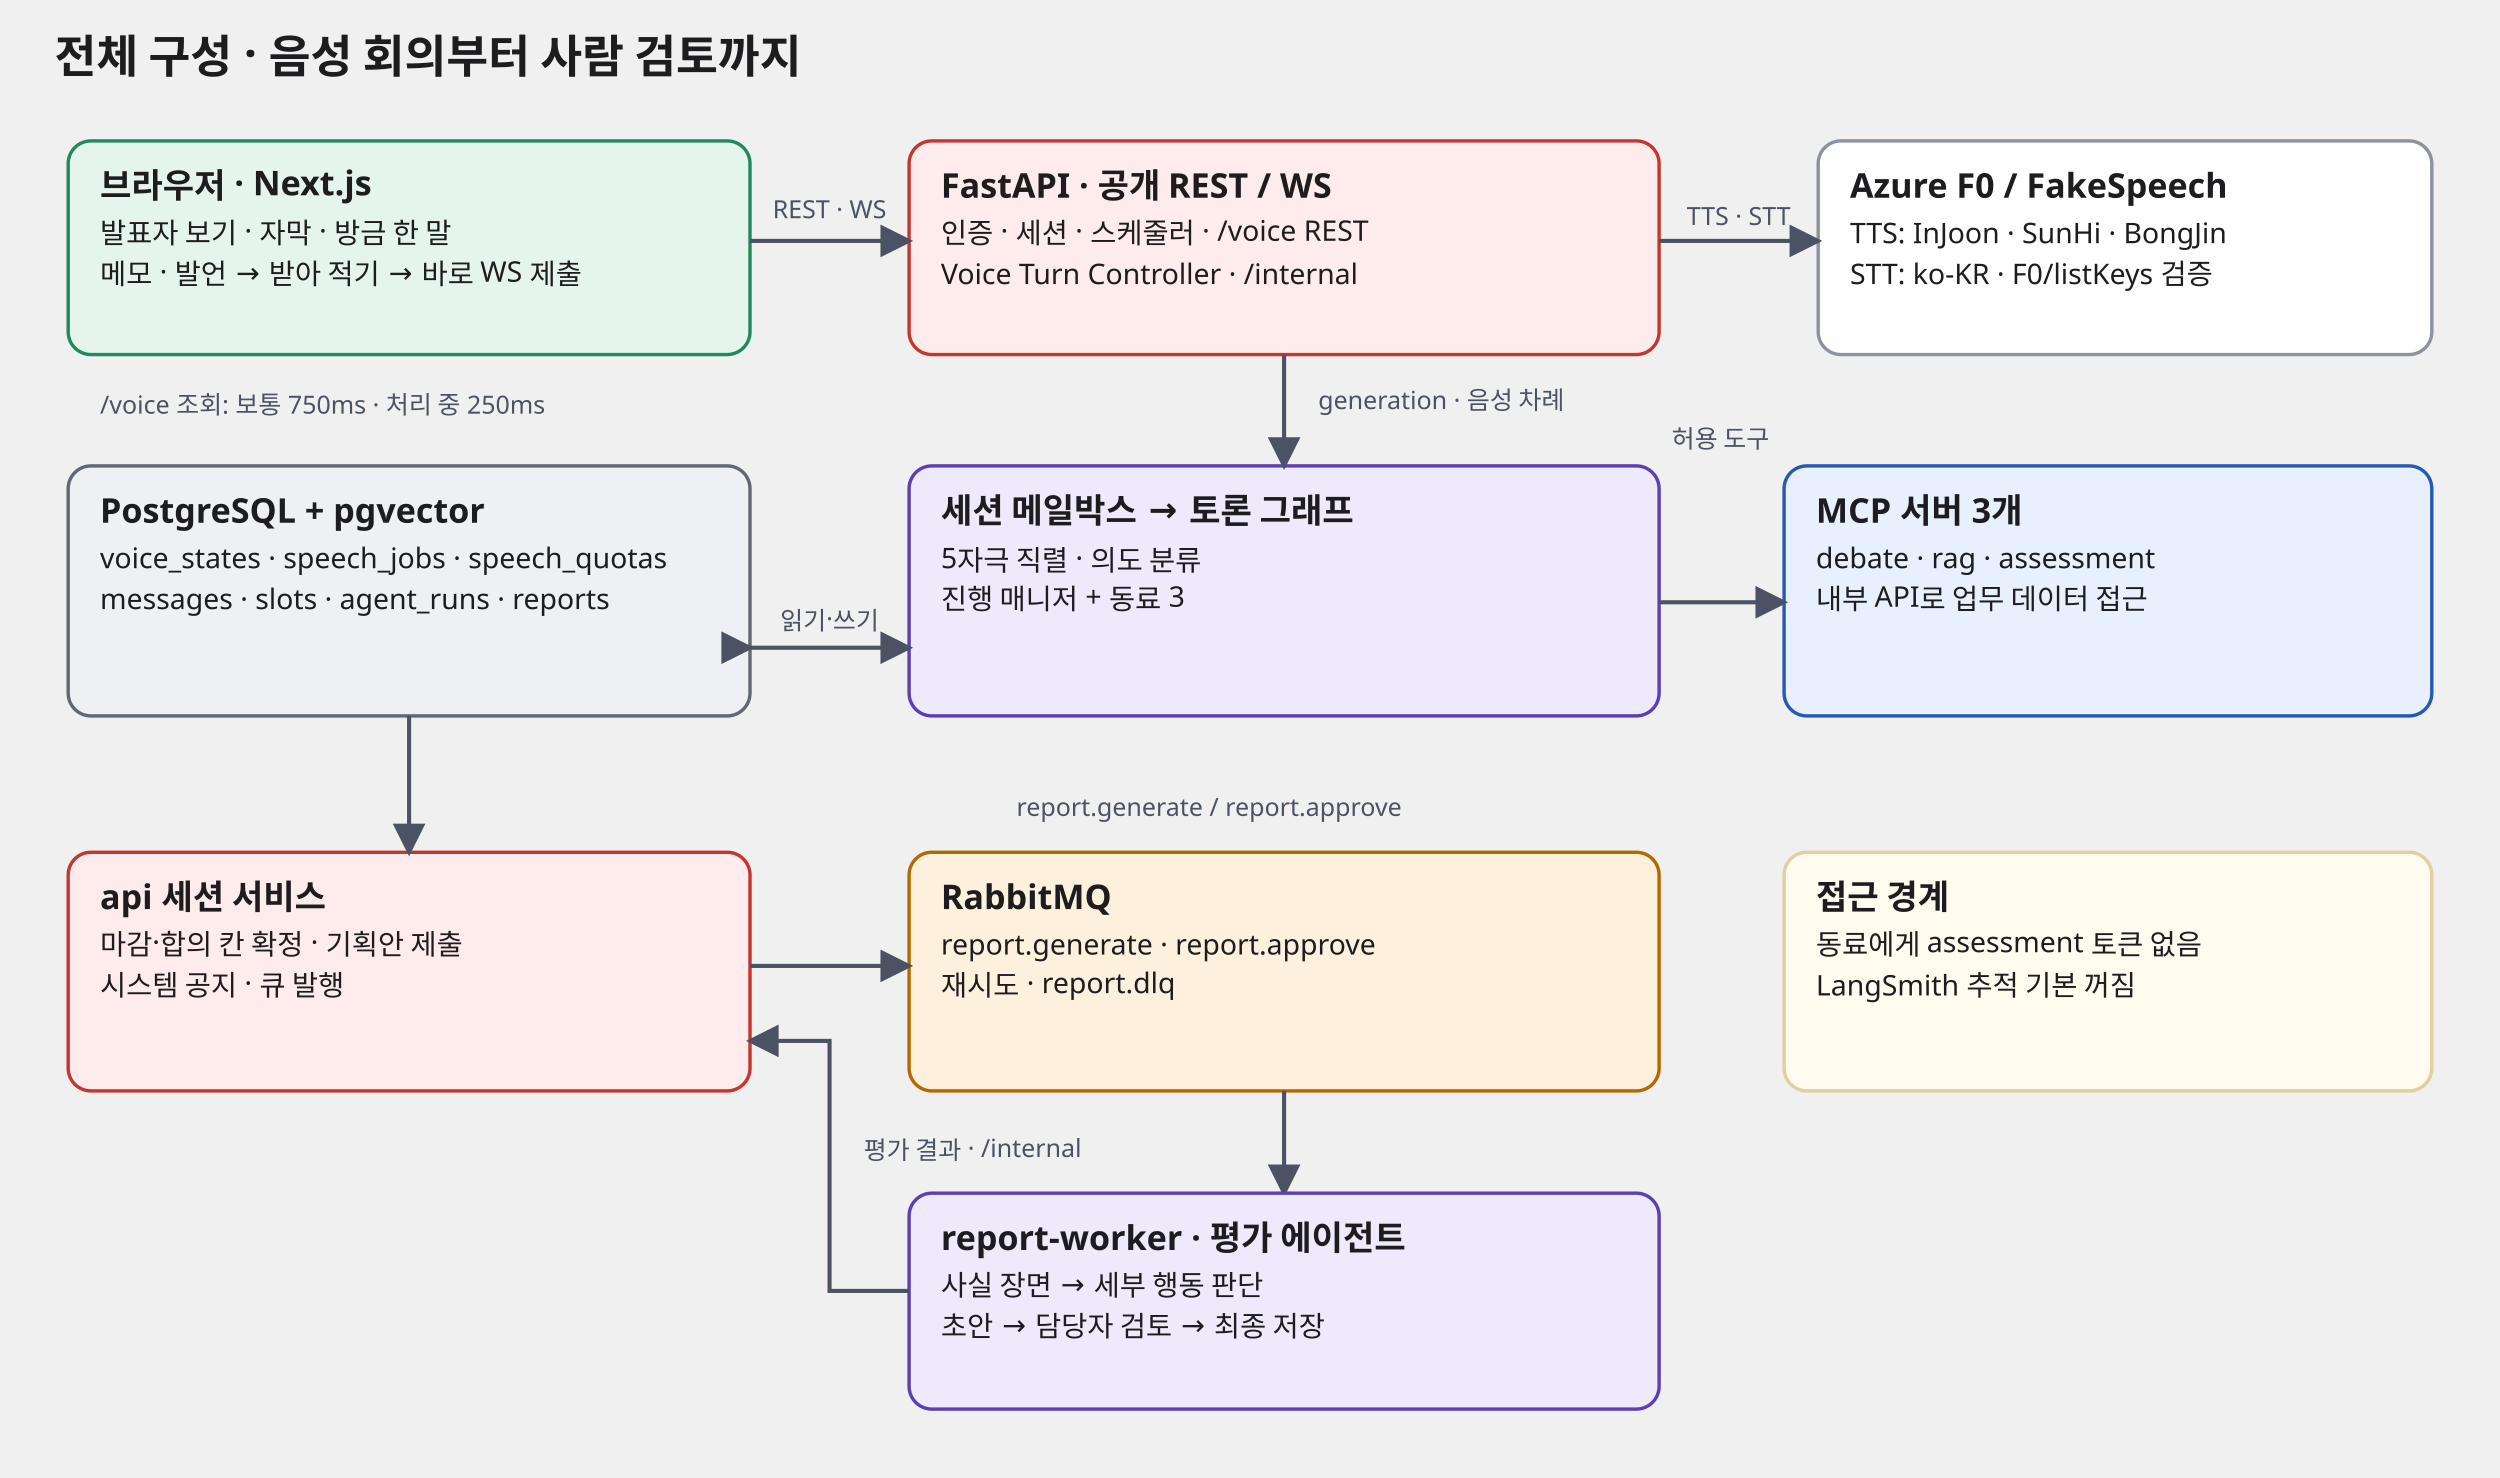
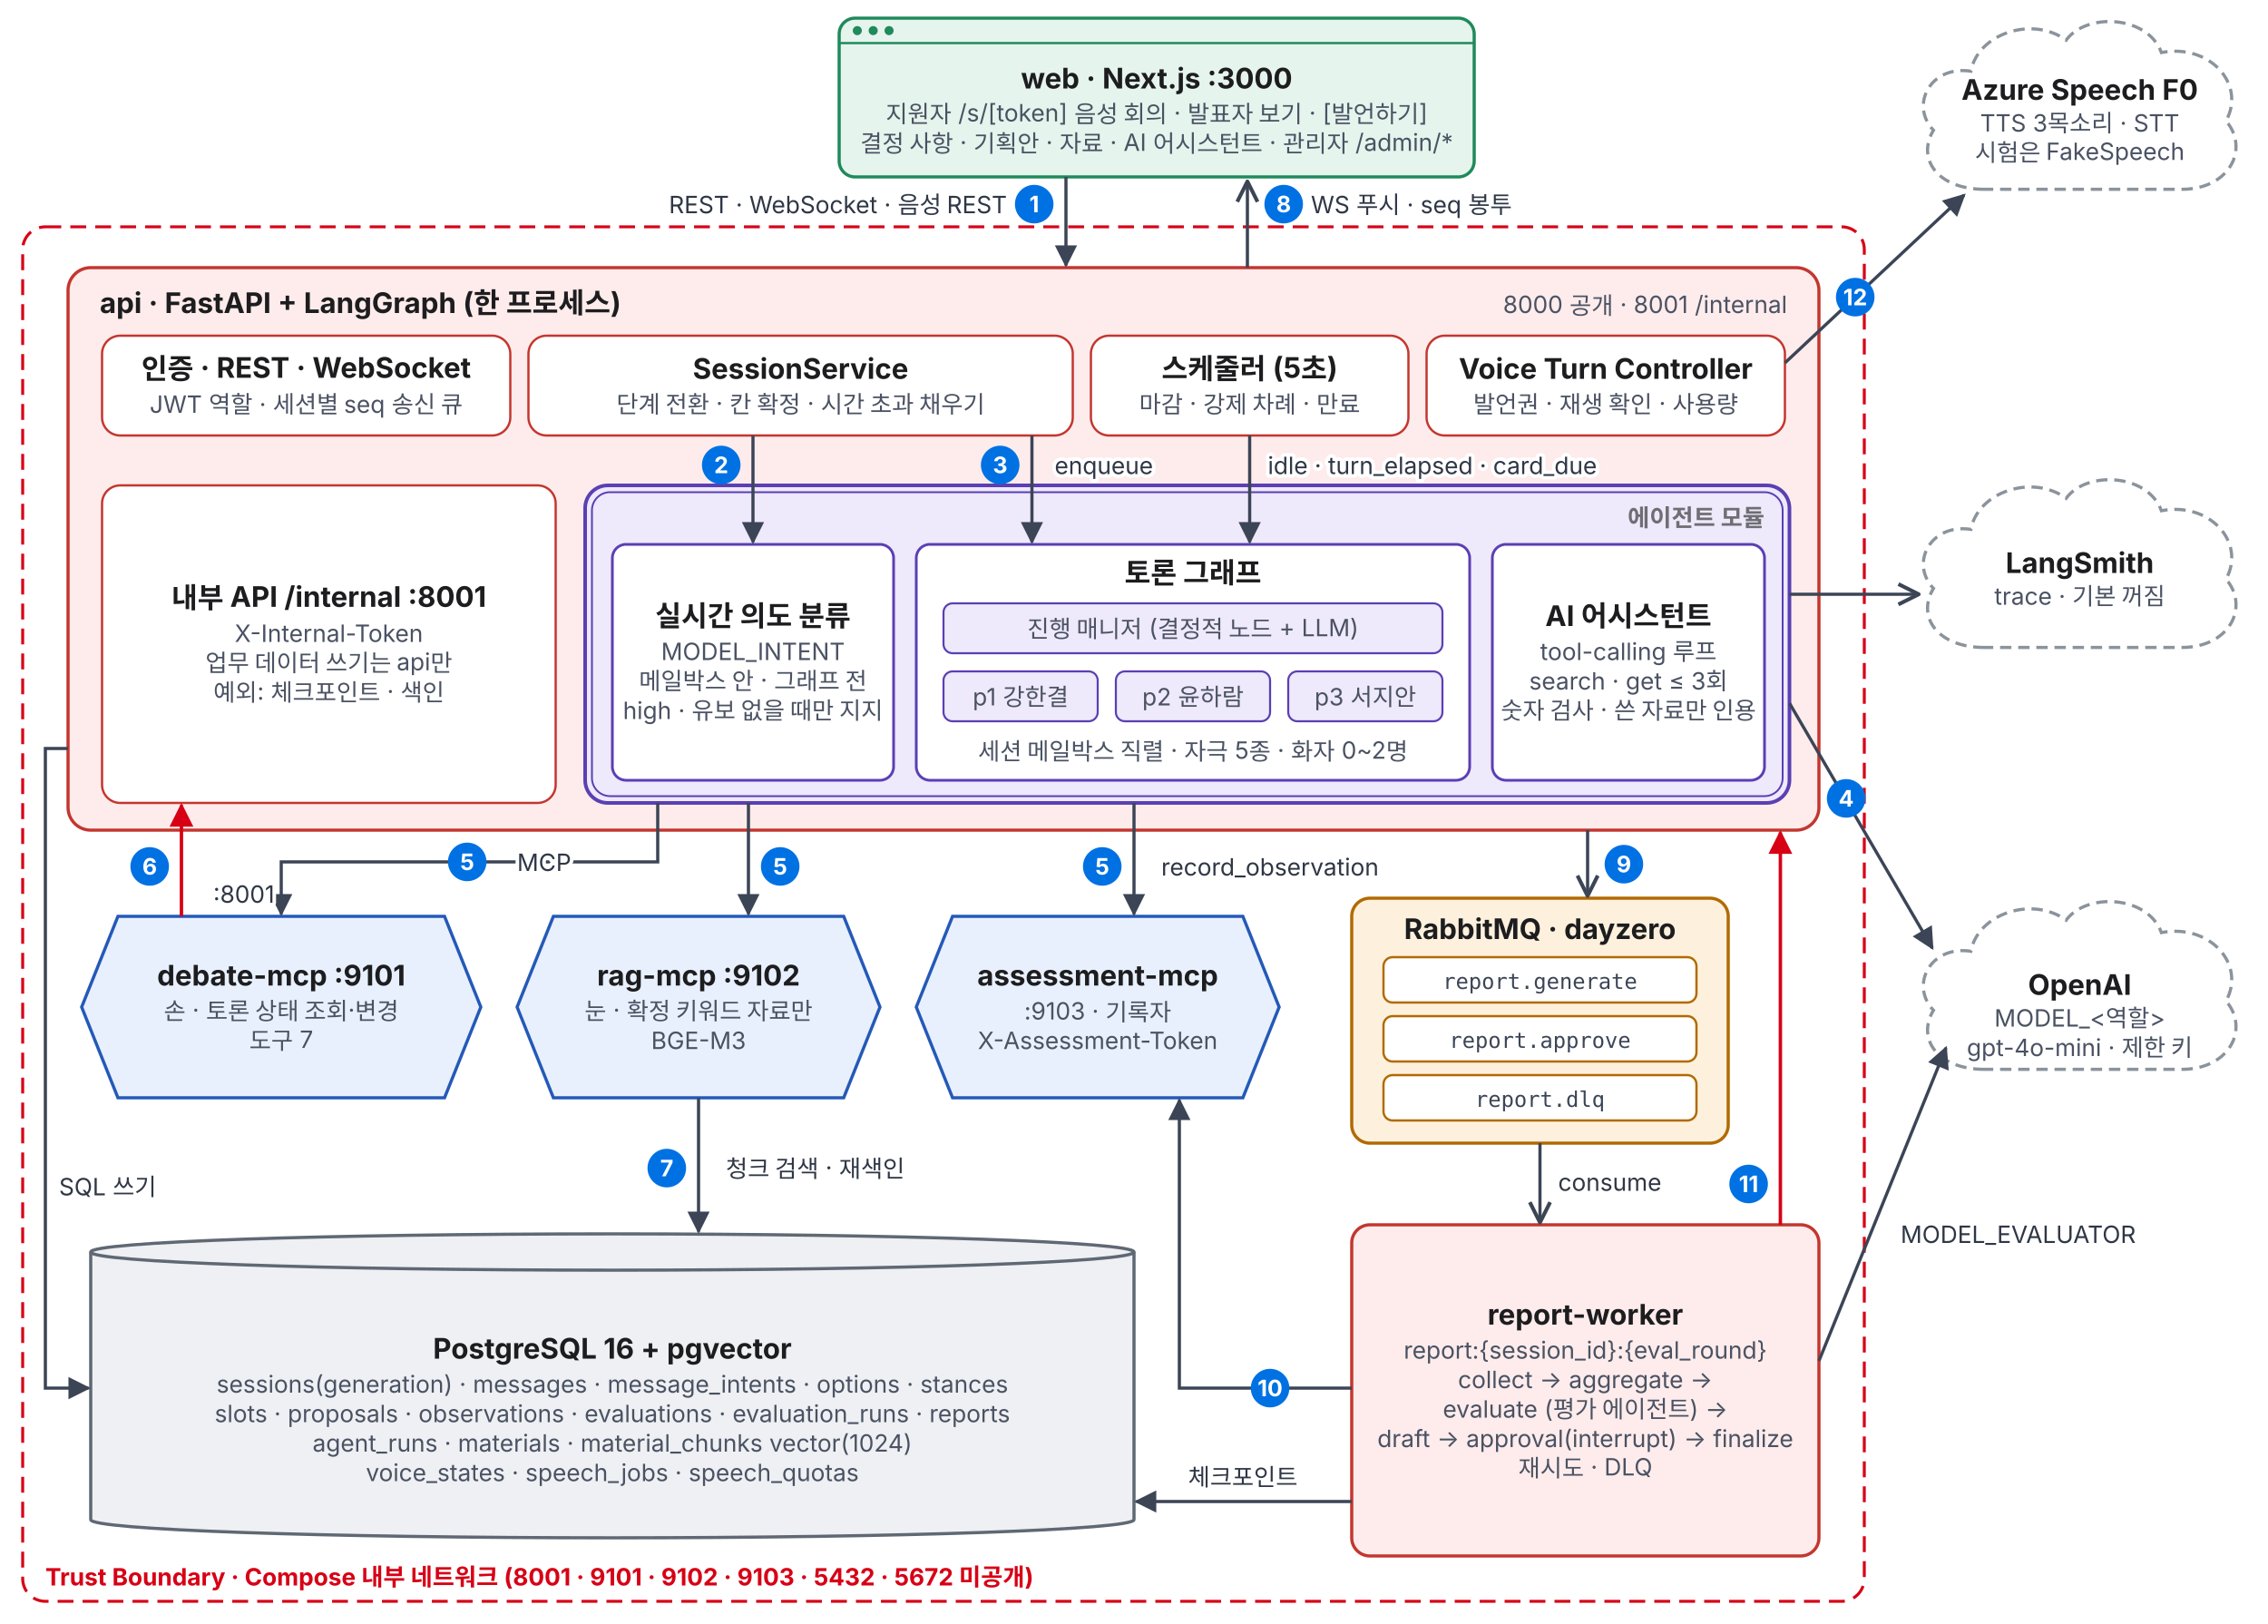
- <svg xmlns="http://www.w3.org/2000/svg" width="1100" height="650" viewBox="0 0 1100 650" role="img" aria-label="전체 구성 · 음성 회의부터 사람 검토까지">
-   <style>text{font-family:Apple SD Gothic Neo,Noto Sans KR,Malgun Gothic,sans-serif;fill:#1D1D1F}.title{font-size:20px;font-weight:700}.head{font-size:15px;font-weight:700}.body{font-size:12.5px}.small{font-size:11px;fill:#4A5263}.line{stroke:#4A5263;stroke-width:1.8;fill:none}.dash{stroke:#B25000;stroke-width:1.5;stroke-dasharray:5 4;fill:none}</style>
+ <svg xmlns="http://www.w3.org/2000/svg" viewBox="0 0 1000 716" width="1000" height="716">
+   <style>
+ .b-seat{fill:#EEE9FB;stroke:#5B3FB3;stroke-width:.9}
+ .b-agentstep{fill:#EEE9FB;stroke:#5B3FB3;stroke-width:1.4}
+ .b-topic2{fill:#FFFFFF;stroke:#D2D2D7;stroke-width:1}
+ .edge-xd{stroke:#D70015;stroke-width:1.5;fill:none;stroke-dasharray:5 3}
+ .xmark{stroke:#D70015;stroke-width:2.6;fill:none;stroke-linecap:round}
+ text{font-family:"Pretendard",-apple-system,BlinkMacSystemFont,"Apple SD Gothic Neo","Noto Sans KR","Malgun Gothic",sans-serif;fill:#1D1D1F}
+ .t{font-size:12.5px;font-weight:700}
+ .s{font-size:10.5px;fill:#4A5263}
+ .tier{font-size:12.5px;font-weight:700;fill:#0066CC}
+ .mono{font-family:ui-monospace,"SF Mono",Menlo,Consolas,monospace;font-size:9.5px;fill:#3C4556}
+ .mono-s{font-family:ui-monospace,"SF Mono",Menlo,Consolas,monospace;font-size:8.6px;fill:#3C4556}
+ .lab{font-size:10.5px;fill:#2F3746}
+ .lab-t{font-size:10.5px;font-weight:700;fill:#1D1D1F}
+ .lab-b{font-size:10.5px;fill:#D70015;font-weight:700}
+ .lab-g{font-size:10.5px;fill:#6E6E73;font-weight:700}
+ .st{font-size:10px;font-weight:700;fill:#0066CC;font-family:ui-monospace,"SF Mono",Menlo,Consolas,monospace}
+ .numt{font-size:10px;font-weight:700;fill:#fff}
+ .halo{paint-order:stroke;stroke:#FFFFFF;stroke-width:3.2px;stroke-linejoin:round}
+ .numc{fill:#0071E3}
+ .edge{stroke:#3C4556;stroke-width:1.4;fill:none}
+ .edge-d{stroke:#3C4556;stroke-width:1.3;fill:none;stroke-dasharray:4 3}
+ .edge-x{stroke:#D70015;stroke-width:1.5;fill:none}
+ .ah{fill:#3C4556}
+ .ahx{fill:#D70015}
+ .aho{fill:none;stroke:#3C4556;stroke-width:1.5;stroke-linejoin:round}
+ .bnd{fill:none;stroke:#D70015;stroke-width:1.3;stroke-dasharray:7 4}
+ .lbnd{fill:none;stroke:#9AA3AD;stroke-width:1.1;stroke-dasharray:3 3}
+ .life{stroke:#9AA3AD;stroke-width:1;stroke-dasharray:4 4}
+ .b-web{fill:#E5F4EC;stroke:#1F8A5B;stroke-width:1.4}
+ .b-web-bar{stroke:#1F8A5B;stroke-width:1}
+ .b-web-dot{fill:#1F8A5B}
+ .b-api{fill:#FDECEB;stroke:#C4362F;stroke-width:1.4}
+ .b-in{fill:#FFFFFF;stroke:#C4362F;stroke-width:1}
+ .b-agent{fill:#EEE9FB;stroke:#5B3FB3;stroke-width:1.6}
+ .b-agent-in{fill:none;stroke:#5B3FB3;stroke-width:.8}
+ .b-mcp{fill:#E8F0FD;stroke:#2459B8;stroke-width:1.4}
+ .b-mq{fill:#FDF1DD;stroke:#B26A00;stroke-width:1.4}
+ .b-topic{fill:#FFFFFF;stroke:#B26A00;stroke-width:1}
+ .b-db{fill:#EEF0F3;stroke:#5F6873;stroke-width:1.4}
+ .b-ext{fill:#FFFFFF;stroke:#8B939C;stroke-width:1.4;stroke-dasharray:5 3}
+ .b-node{fill:#FFFFFF;stroke:#5F6873;stroke-width:1.3}
+ .node-top{fill:#F1F3F6}
+ .node-side{fill:#E3E7EC}
+ .b-step{fill:#F3F6FB;stroke:#0071E3;stroke-width:1.2}
+ .b-state{fill:#E8F2FD;stroke:#0071E3;stroke-width:1.2}
+ .b-note{fill:#FFFBEF;stroke:#E2CF9E;stroke-width:1}
+ .b-plug{fill:#FFFFFF;stroke:#5B3FB3;stroke-width:1.2}
+ .plug{stroke:#5B3FB3;stroke-width:1.3}
+ .plug-dot{fill:#5B3FB3}
+ .axis{stroke:#5F6873;stroke-width:1.2}
+ .tick{stroke:#9AA3AD;stroke-width:1}
+ .dot{fill:#0071E3}
+ .dot-rel{fill:#FFFFFF;stroke:#0071E3;stroke-width:1.5}
+ </style>
+   <rect width="1000" height="716" fill="#FFFFFF" />
  <defs>
-     <marker id="arrow" markerWidth="8" markerHeight="8" refX="7" refY="4" orient="auto">
-       <path d="M0 0 L8 4 L0 8 Z" fill="#4A5263" />
+     <marker id="mf-v1" viewBox="0 0 10 10" refX="9" refY="5" markerWidth="7" markerHeight="7" orient="auto-start-reverse">
+       <path d="M0,0 L10,5 L0,10 z" class="ah" />
+     </marker>
+     <marker id="mo-v1" viewBox="0 0 10 10" refX="9" refY="5" markerWidth="8" markerHeight="8" orient="auto-start-reverse">
+       <path d="M1,1 L9,5 L1,9" class="aho" />
+     </marker>
+     <marker id="mx-v1" viewBox="0 0 10 10" refX="9" refY="5" markerWidth="7" markerHeight="7" orient="auto-start-reverse">
+       <path d="M0,0 L10,5 L0,10 z" class="ahx" />
    </marker>
  </defs>
-   <text x="24" y="32" class="title">전체 구성 · 음성 회의부터 사람 검토까지</text>
-   <rect x="30" y="62" width="300" height="94" rx="10" fill="#E5F4EC" stroke="#1F8A5B" stroke-width="1.5" />
-   <text x="44" y="87" class="head">브라우저 · Next.js</text>
-   <text x="44" y="107" class="body">발표자 보기 · 자막 · 방금 한 말</text>
-   <text x="44" y="125" class="body">메모 · 발언 → 받아 적기 → 바로 WS 제출</text>
-   <rect x="400" y="62" width="330" height="94" rx="10" fill="#FDECEB" stroke="#C4362F" stroke-width="1.5" />
-   <text x="414" y="87" class="head">FastAPI · 공개 REST / WS</text>
-   <text x="414" y="107" class="body">인증 · 세션 · 스케줄러 · /voice REST</text>
-   <text x="414" y="125" class="body">Voice Turn Controller · /internal</text>
-   <rect x="800" y="62" width="270" height="94" rx="10" fill="#FFFFFF" stroke="#8B939C" stroke-width="1.5" />
-   <text x="814" y="87" class="head">Azure F0 / FakeSpeech</text>
-   <text x="814" y="107" class="body">TTS: InJoon · SunHi · BongJin</text>
-   <text x="814" y="125" class="body">STT: ko-KR · F0/listKeys 검증</text>
-   <path d="M330 106 L400 106" class="line" marker-end="url(#arrow)" />
-   <text x="365.0" y="96" text-anchor="middle" class="small">REST · WS</text>
-   <path d="M730 106 L800 106" class="line" marker-end="url(#arrow)" />
-   <text x="765.0" y="99.0" text-anchor="middle" class="small">TTS · STT</text>
-   <rect x="400" y="205" width="330" height="110" rx="10" fill="#EEE9FB" stroke="#5B3FB3" stroke-width="1.5" />
-   <text x="414" y="230" class="head">세션 메일박스 → 토론 그래프</text>
-   <text x="414" y="250" class="body">5자극 직렬 · 의도 분류</text>
-   <text x="414" y="268" class="body">진행 매니저 + 동료 3</text>
-   <path d="M565 156 L565 205" class="line" marker-end="url(#arrow)" />
-   <text x="580" y="180" text-anchor="start" class="small">generation · 음성 차례</text>
-   <rect x="30" y="205" width="300" height="110" rx="10" fill="#EEF0F3" stroke="#5F6873" stroke-width="1.5" />
-   <text x="44" y="230" class="head">PostgreSQL + pgvector</text>
-   <text x="44" y="250" class="body">voice_states · speech_jobs · speech_quotas</text>
-   <text x="44" y="268" class="body">messages · slots · agent_runs · reports</text>
-   <text x="365.0" y="277" text-anchor="middle" class="small">읽기·쓰기</text>
-   <rect x="785" y="205" width="285" height="110" rx="10" fill="#E8F0FD" stroke="#2459B8" stroke-width="1.5" />
-   <text x="799" y="230" class="head">MCP 서버 3개</text>
-   <text x="799" y="250" class="body">debate · rag · assessment</text>
-   <text x="799" y="268" class="body">내부 API로 업무 데이터 접근</text>
-   <path d="M730 265 L785 265" class="line" marker-end="url(#arrow)" />
-   <text x="757" y="197" text-anchor="middle" class="small">허용 도구</text>
-   <rect x="30" y="375" width="300" height="105" rx="10" fill="#FDECEB" stroke="#C4362F" stroke-width="1.5" />
-   <text x="44" y="400" class="head">api 세션 서비스</text>
-   <text x="44" y="420" class="body">마감·합의 칸 확정 · 기획안 제출</text>
-   <text x="44" y="438" class="body">시스템 공지 · 큐 발행</text>
-   <path d="M180 315 L180 375" class="line" marker-end="url(#arrow)" />
-   <rect x="400" y="375" width="330" height="105" rx="10" fill="#FDF1DD" stroke="#B26A00" stroke-width="1.5" />
-   <text x="414" y="400" class="head">RabbitMQ</text>
-   <text x="414" y="420" class="body">report.generate · report.approve</text>
-   <text x="414" y="438" class="body">재시도 · report.dlq</text>
-   <path d="M565 480 L565 525" class="line" marker-end="url(#arrow)" />
-   <rect x="400" y="525" width="330" height="95" rx="10" fill="#EEE9FB" stroke="#5B3FB3" stroke-width="1.5" />
-   <text x="414" y="550" class="head">report-worker · 평가 에이전트</text>
-   <text x="414" y="570" class="body">사실 장면 → 세부 행동 판단</text>
-   <text x="414" y="588" class="body">초안 → 담당자 검토 → 최종 저장</text>
-   <rect x="785" y="375" width="285" height="105" rx="10" fill="#FFFBEF" stroke="#E2CF9E" stroke-width="1.5" />
-   <text x="799" y="400" class="head">접근 경계</text>
-   <text x="799" y="420" class="body">동료에게 assessment 토큰 없음</text>
-   <text x="799" y="438" class="body">LangSmith 추적 기본 꺼짐</text>
-   <path d="M330 425 L400 425" class="line" marker-end="url(#arrow)" />
-   <path d="M330 285 L400 285" class="line" marker-start="url(#arrow)" marker-end="url(#arrow)" />
-   <path d="M400 568 L365 568 L365 458 L330 458" class="line" marker-end="url(#arrow)" />
-   <text x="44" y="182" text-anchor="start" class="small">/voice 조회: 보통 750ms · 처리 중 250ms</text>
-   <text x="380" y="510" text-anchor="start" class="small">평가 결과 · /internal</text>
-   <text x="532" y="359" text-anchor="middle" class="small">report.generate / report.approve</text>
+   <rect x="10" y="100" width="812" height="606" rx="10" class="bnd" />
+   <text x="20.0" y="699.0" text-anchor="start" class="lab-b">Trust Boundary · Compose 내부 네트워크 (8001 · 9101 · 9102 · 9103 · 5432 · 5672 미공개)</text>
+   <rect x="370" y="8" width="280" height="70" rx="7" class="b-web" />
+   <line x1="370" y1="19" x2="650" y2="19" class="b-web-bar" />
+   <circle cx="378" cy="13.5" r="2" class="b-web-dot" />
+   <circle cx="385" cy="13.5" r="2" class="b-web-dot" />
+   <circle cx="392" cy="13.5" r="2" class="b-web-dot" />
+   <text x="510.0" y="39.0" text-anchor="middle" class="t">web · Next.js :3000</text>
+   <text x="510.0" y="54.0" text-anchor="middle" class="s">지원자 /s/[token] 음성 회의 · 발표자 보기 · [발언하기]</text>
+   <text x="510.0" y="67.0" text-anchor="middle" class="s">결정 사항 · 기획안 · 자료 · AI 어시스턴트 · 관리자 /admin/*</text>
+   <rect x="30" y="118" width="772" height="248" rx="10" class="b-api" />
+   <text x="44.0" y="138.0" text-anchor="start" class="t">api · FastAPI + LangGraph (한 프로세스)</text>
+   <text x="788.0" y="138.0" text-anchor="end" class="s">8000 공개 · 8001 /internal</text>
+   <rect x="45" y="148" width="180" height="44" rx="8" class="b-in" />
+   <text x="135.0" y="167.0" text-anchor="middle" class="t">인증 · REST · WebSocket</text>
+   <text x="135.0" y="182.0" text-anchor="middle" class="s">JWT 역할 · 세션별 seq 송신 큐</text>
+   <rect x="233" y="148" width="240" height="44" rx="8" class="b-in" />
+   <text x="353.0" y="167.0" text-anchor="middle" class="t">SessionService</text>
+   <text x="353.0" y="182.0" text-anchor="middle" class="s">단계 전환 · 칸 확정 · 시간 초과 채우기</text>
+   <rect x="481" y="148" width="140" height="44" rx="8" class="b-in" />
+   <text x="551.0" y="167.0" text-anchor="middle" class="t">스케줄러 (5초)</text>
+   <text x="551.0" y="182.0" text-anchor="middle" class="s">마감 · 강제 차례 · 만료</text>
+   <rect x="629" y="148" width="158" height="44" rx="8" class="b-in" />
+   <text x="708.0" y="167.0" text-anchor="middle" class="t">Voice Turn Controller</text>
+   <text x="708.0" y="182.0" text-anchor="middle" class="s">발언권 · 재생 확인 · 사용량</text>
+   <rect x="45" y="214" width="200" height="140" rx="8" class="b-in" />
+   <text x="145.0" y="268.0" text-anchor="middle" class="t">내부 API /internal :8001</text>
+   <text x="145.0" y="283.0" text-anchor="middle" class="s">X-Internal-Token</text>
+   <text x="145.0" y="296.0" text-anchor="middle" class="s">업무 데이터 쓰기는 api만</text>
+   <text x="145.0" y="309.0" text-anchor="middle" class="s">예외: 체크포인트 · 색인</text>
+   <rect x="258" y="214" width="531" height="140" rx="10" class="b-agent" />
+   <rect x="261" y="217" width="525" height="134" rx="8" class="b-agent-in" />
+   <text x="778.0" y="232.0" text-anchor="end" class="lab-g">에이전트 모듈</text>
+   <rect x="270" y="240" width="124" height="104" rx="6" class="b-plug" />
+   <text x="332.0" y="276.0" text-anchor="middle" class="t">실시간 의도 분류</text>
+   <text x="332.0" y="291.0" text-anchor="middle" class="s">MODEL_INTENT</text>
+   <text x="332.0" y="304.0" text-anchor="middle" class="s">메일박스 안 · 그래프 전</text>
+   <text x="332.0" y="317.0" text-anchor="middle" class="s">high · 유보 없을 때만 지지</text>
+   <rect x="404" y="240" width="244" height="104" rx="6" class="b-plug" />
+   <text x="526.0" y="257.0" text-anchor="middle" class="t">토론 그래프</text>
+   <rect x="416" y="266" width="220" height="22" rx="4" class="b-seat" />
+   <text x="526.0" y="281.0" text-anchor="middle" class="s">진행 매니저 (결정적 노드 + LLM)</text>
+   <rect x="416" y="296" width="68" height="22" rx="4" class="b-seat" />
+   <text x="450.0" y="311.0" text-anchor="middle" class="s">p1 강한결</text>
+   <rect x="492" y="296" width="68" height="22" rx="4" class="b-seat" />
+   <text x="526.0" y="311.0" text-anchor="middle" class="s">p2 윤하람</text>
+   <rect x="568" y="296" width="68" height="22" rx="4" class="b-seat" />
+   <text x="602.0" y="311.0" text-anchor="middle" class="s">p3 서지안</text>
+   <text x="526.0" y="335.0" text-anchor="middle" class="s">세션 메일박스 직렬 · 자극 5종 · 화자 0~2명</text>
+   <rect x="658" y="240" width="120" height="104" rx="6" class="b-plug" />
+   <text x="718.0" y="276.0" text-anchor="middle" class="t">AI 어시스턴트</text>
+   <text x="718.0" y="291.0" text-anchor="middle" class="s">tool-calling 루프</text>
+   <text x="718.0" y="304.0" text-anchor="middle" class="s">search · get ≤ 3회</text>
+   <text x="718.0" y="317.0" text-anchor="middle" class="s">숫자 검사 · 쓴 자료만 인용</text>
+   <path d="M22,58 C8,58 2,48 7,39 C0,31 6,18 18,20 C20,8 36,2 46,10 C52,1 70,2 74,14 C88,11 99,24 93,36 C100,45 94,58 80,58 Z" transform="translate(842,4) scale(1.500,1.370)" class="b-ext" vector-effect="non-scaling-stroke" />
+   <text x="917.0" y="44.0" text-anchor="middle" class="t">Azure Speech F0</text>
+   <text x="917.0" y="58.0" text-anchor="middle" class="s">TTS 3목소리 · STT</text>
+   <text x="917.0" y="71.0" text-anchor="middle" class="s">시험은 FakeSpeech</text>
+   <path d="M22,58 C8,58 2,48 7,39 C0,31 6,18 18,20 C20,8 36,2 46,10 C52,1 70,2 74,14 C88,11 99,24 93,36 C100,45 94,58 80,58 Z" transform="translate(842,206) scale(1.500,1.370)" class="b-ext" vector-effect="non-scaling-stroke" />
+   <text x="917.0" y="252.6" text-anchor="middle" class="t">LangSmith</text>
+   <text x="917.0" y="266.6" text-anchor="middle" class="s">trace · 기본 꺼짐</text>
+   <path d="M22,58 C8,58 2,48 7,39 C0,31 6,18 18,20 C20,8 36,2 46,10 C52,1 70,2 74,14 C88,11 99,24 93,36 C100,45 94,58 80,58 Z" transform="translate(842,392) scale(1.500,1.370)" class="b-ext" vector-effect="non-scaling-stroke" />
+   <text x="917.0" y="438.6" text-anchor="middle" class="t">OpenAI</text>
+   <text x="917.0" y="452.6" text-anchor="middle" class="s">MODEL_&lt;역할&gt;</text>
+   <text x="917.0" y="465.6" text-anchor="middle" class="s">gpt-4o-mini · 제한 키</text>
+   <polygon points="52,404 196,404 212,444.0 196,484 52,484 36,444.0" class="b-mcp" />
+   <text x="124.0" y="434.5" text-anchor="middle" class="t">debate-mcp :9101</text>
+   <text x="124.0" y="449.5" text-anchor="middle" class="s">손 · 토론 상태 조회·변경</text>
+   <text x="124.0" y="462.5" text-anchor="middle" class="s">도구 7</text>
+   <polygon points="244,404 372,404 388,444.0 372,484 244,484 228,444.0" class="b-mcp" />
+   <text x="308.0" y="434.5" text-anchor="middle" class="t">rag-mcp :9102</text>
+   <text x="308.0" y="449.5" text-anchor="middle" class="s">눈 · 확정 키워드 자료만</text>
+   <text x="308.0" y="462.5" text-anchor="middle" class="s">BGE-M3</text>
+   <polygon points="420,404 548,404 564,444.0 548,484 420,484 404,444.0" class="b-mcp" />
+   <text x="484.0" y="434.5" text-anchor="middle" class="t">assessment-mcp</text>
+   <text x="484.0" y="449.5" text-anchor="middle" class="s">:9103 · 기록자</text>
+   <text x="484.0" y="462.5" text-anchor="middle" class="s">X-Assessment-Token</text>
+   <rect x="596" y="396" width="166" height="108" rx="8" class="b-mq" />
+   <text x="679.0" y="414.0" text-anchor="middle" class="t">RabbitMQ · dayzero</text>
+   <rect x="610" y="422" width="138" height="20" rx="4" class="b-topic" />
+   <text x="679.0" y="436.0" text-anchor="middle" class="mono">report.generate</text>
+   <rect x="610" y="448" width="138" height="20" rx="4" class="b-topic" />
+   <text x="679.0" y="462.0" text-anchor="middle" class="mono">report.approve</text>
+   <rect x="610" y="474" width="138" height="20" rx="4" class="b-topic" />
+   <text x="679.0" y="488.0" text-anchor="middle" class="mono">report.dlq</text>
+   <rect x="596" y="540" width="206" height="146" rx="8" class="b-api" />
+   <text x="699.0" y="584.0" text-anchor="middle" class="t">report-worker</text>
+   <text x="699.0" y="599.0" text-anchor="middle" class="s">report:{session_id}:{eval_round}</text>
+   <text x="699.0" y="612.0" text-anchor="middle" class="s">collect → aggregate →</text>
+   <text x="699.0" y="625.0" text-anchor="middle" class="s">evaluate (평가 에이전트) →</text>
+   <text x="699.0" y="638.0" text-anchor="middle" class="s">draft → approval(interrupt) → finalize</text>
+   <text x="699.0" y="651.0" text-anchor="middle" class="s">재시도 · DLQ</text>
+   <path d="M40,552 A230.0,8 0 0 1 500,552 L500,670 A230.0,8 0 0 1 40,670 Z" class="b-db" />
+   <path d="M40,552 A230.0,8 0 0 0 500,552" class="b-db" fill="none" />
+   <text x="270.0" y="599.0" text-anchor="middle" class="t">PostgreSQL 16 + pgvector</text>
+   <text x="270.0" y="614.0" text-anchor="middle" class="s">sessions(generation) · messages · message_intents · options · stances</text>
+   <text x="270.0" y="627.0" text-anchor="middle" class="s">slots · proposals · observations · evaluations · evaluation_runs · reports</text>
+   <text x="270.0" y="640.0" text-anchor="middle" class="s">agent_runs · materials · material_chunks vector(1024)</text>
+   <text x="270.0" y="653.0" text-anchor="middle" class="s">voice_states · speech_jobs · speech_quotas</text>
+   <line x1="470" y1="78" x2="470" y2="117" class="edge" marker-end="url(#mf-v1)" />
+   <circle cx="456" cy="90" r="8.5" class="numc" />
+   <text x="456.0" y="93.6" text-anchor="middle" class="numt">1</text>
+   <text x="444.0" y="94.0" text-anchor="end" class="lab halo">REST · WebSocket · 음성 REST</text>
+   <line x1="550" y1="118" x2="550" y2="80" class="edge" marker-end="url(#mo-v1)" />
+   <circle cx="566" cy="90" r="8.5" class="numc" />
+   <text x="566.0" y="93.6" text-anchor="middle" class="numt">8</text>
+   <text x="578.0" y="94.0" text-anchor="start" class="lab halo">WS 푸시 · seq 봉투</text>
+   <line x1="332" y1="192" x2="332" y2="239" class="edge" marker-end="url(#mf-v1)" />
+   <circle cx="318" cy="205" r="8.5" class="numc" />
+   <text x="318.0" y="208.6" text-anchor="middle" class="numt">2</text>
+   <line x1="455" y1="192" x2="455" y2="239" class="edge" marker-end="url(#mf-v1)" />
+   <circle cx="441" cy="205" r="8.5" class="numc" />
+   <text x="441.0" y="208.6" text-anchor="middle" class="numt">3</text>
+   <text x="465.0" y="209.0" text-anchor="start" class="lab halo">enqueue</text>
+   <line x1="551" y1="192" x2="551" y2="239" class="edge" marker-end="url(#mf-v1)" />
+   <text x="559.0" y="209.0" text-anchor="start" class="lab halo">idle · turn_elapsed · card_due</text>
+   <line x1="789" y1="310" x2="852" y2="418" class="edge" marker-end="url(#mf-v1)" />
+   <circle cx="814" cy="352" r="8.5" class="numc" />
+   <text x="814.0" y="355.6" text-anchor="middle" class="numt">4</text>
+   <line x1="789" y1="262" x2="846" y2="262" class="edge" marker-end="url(#mo-v1)" />
+   <line x1="787" y1="160" x2="866" y2="86" class="edge" marker-end="url(#mf-v1)" />
+   <circle cx="818" cy="131" r="8.5" class="numc" />
+   <text x="818.0" y="134.6" text-anchor="middle" class="numt">12</text>
+   <polyline points="290,354 290,380 124,380 124,403" class="edge" marker-end="url(#mf-v1)" />
+   <circle cx="206" cy="380" r="8.5" class="numc" />
+   <text x="206.0" y="383.6" text-anchor="middle" class="numt">5</text>
+   <text x="228.0" y="384.0" text-anchor="start" class="lab halo">MCP</text>
+   <line x1="330" y1="354" x2="330" y2="403" class="edge" marker-end="url(#mf-v1)" />
+   <circle cx="344" cy="382" r="8.5" class="numc" />
+   <text x="344.0" y="385.6" text-anchor="middle" class="numt">5</text>
+   <line x1="500" y1="354" x2="500" y2="403" class="edge" marker-end="url(#mf-v1)" />
+   <circle cx="486" cy="382" r="8.5" class="numc" />
+   <text x="486.0" y="385.6" text-anchor="middle" class="numt">5</text>
+   <text x="512.0" y="386.0" text-anchor="start" class="lab halo">record_observation</text>
+   <line x1="80" y1="404" x2="80" y2="355" class="edge-x" marker-end="url(#mx-v1)" />
+   <circle cx="66" cy="382" r="8.5" class="numc" />
+   <text x="66.0" y="385.6" text-anchor="middle" class="numt">6</text>
+   <text x="94.0" y="398.0" text-anchor="start" class="lab halo">:8001</text>
+   <line x1="308" y1="484" x2="308" y2="543" class="edge" marker-end="url(#mf-v1)" />
+   <circle cx="294" cy="515" r="8.5" class="numc" />
+   <text x="294.0" y="518.6" text-anchor="middle" class="numt">7</text>
+   <text x="320.0" y="519.0" text-anchor="start" class="lab halo">청크 검색 · 재색인</text>
+   <polyline points="30,330 20,330 20,612 39,612" class="edge" marker-end="url(#mf-v1)" />
+   <text x="26.0" y="527.0" text-anchor="start" class="lab halo">SQL 쓰기</text>
+   <line x1="700" y1="366" x2="700" y2="395" class="edge" marker-end="url(#mo-v1)" />
+   <circle cx="716" cy="381" r="8.5" class="numc" />
+   <text x="716.0" y="384.6" text-anchor="middle" class="numt">9</text>
+   <line x1="679" y1="504" x2="679" y2="539" class="edge" marker-end="url(#mo-v1)" />
+   <text x="687.0" y="525.0" text-anchor="start" class="lab halo">consume</text>
+   <polyline points="596,612 520,612 520,485" class="edge" marker-end="url(#mf-v1)" />
+   <circle cx="560" cy="612" r="8.5" class="numc" />
+   <text x="560.0" y="615.6" text-anchor="middle" class="numt">10</text>
+   <polyline points="785,540 785,367" class="edge-x" marker-end="url(#mx-v1)" />
+   <circle cx="771" cy="522" r="8.5" class="numc" />
+   <text x="771.0" y="525.6" text-anchor="middle" class="numt">11</text>
+   <line x1="802" y1="600" x2="858" y2="462" class="edge" marker-end="url(#mf-v1)" />
+   <text x="838.0" y="548.0" text-anchor="start" class="lab halo">MODEL_EVALUATOR</text>
+   <line x1="596" y1="662" x2="501" y2="662" class="edge" marker-end="url(#mf-v1)" />
+   <text x="548.0" y="655.0" text-anchor="middle" class="lab halo">체크포인트</text>
</svg>
